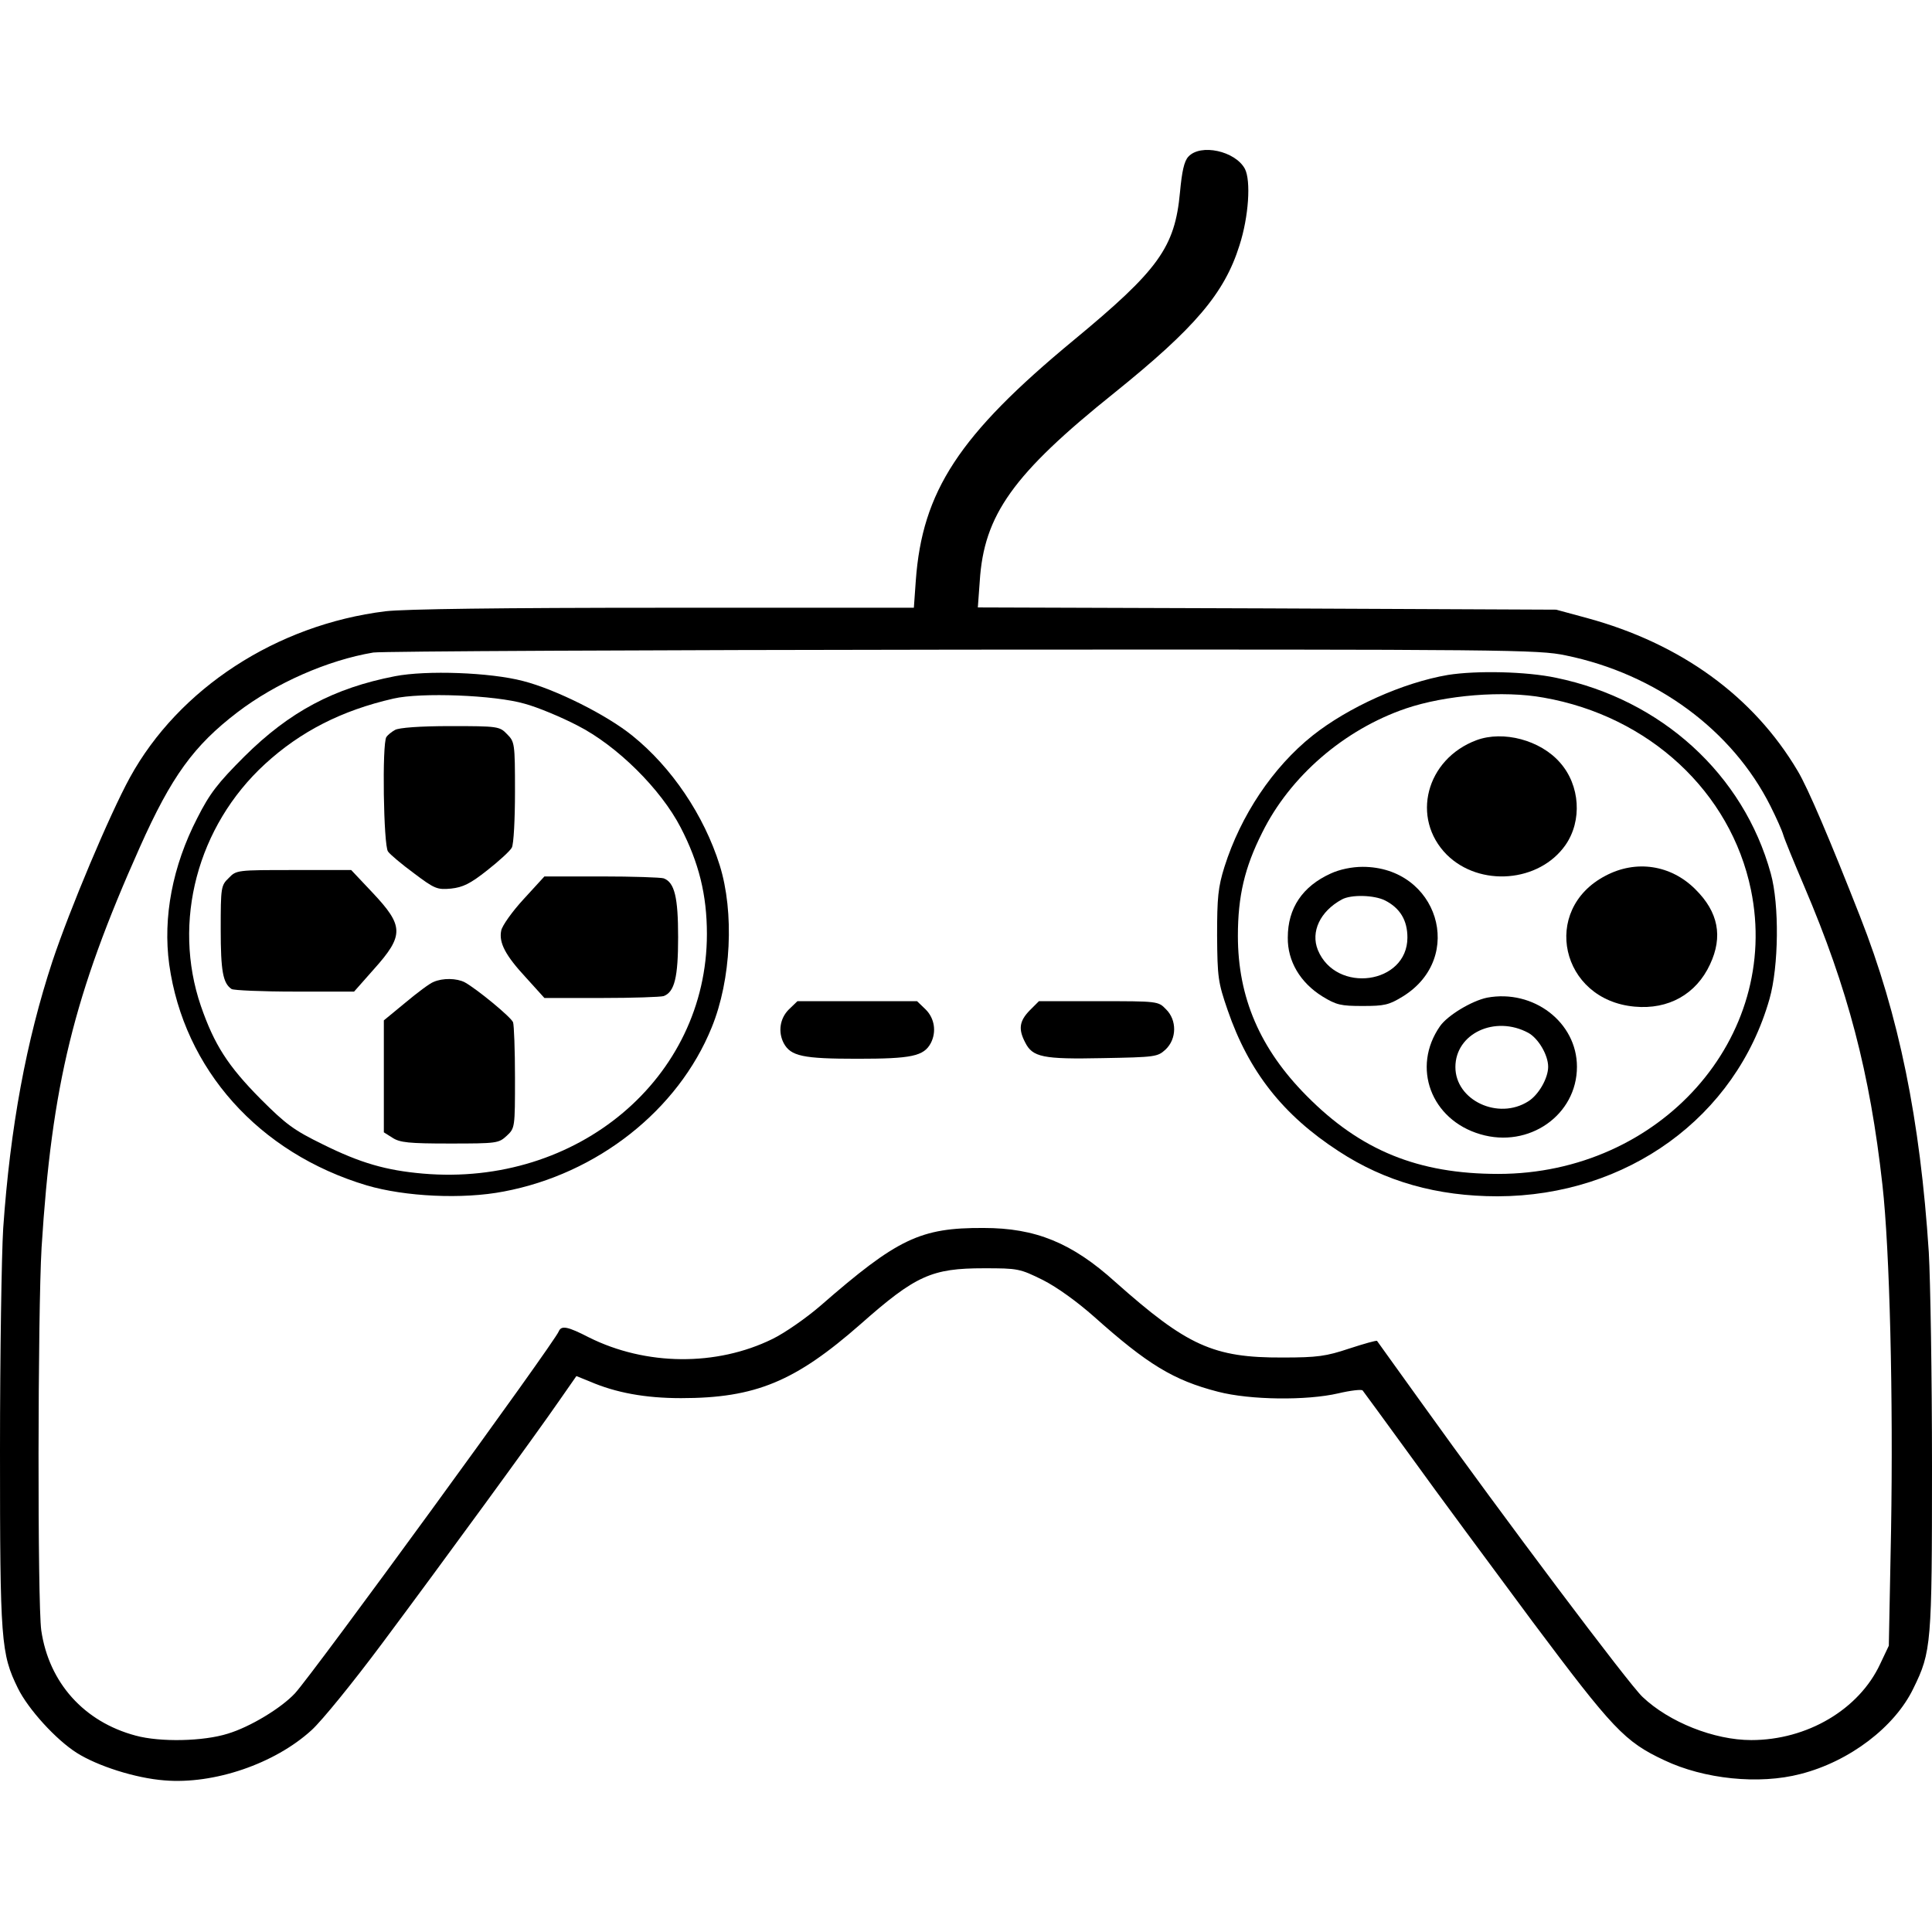
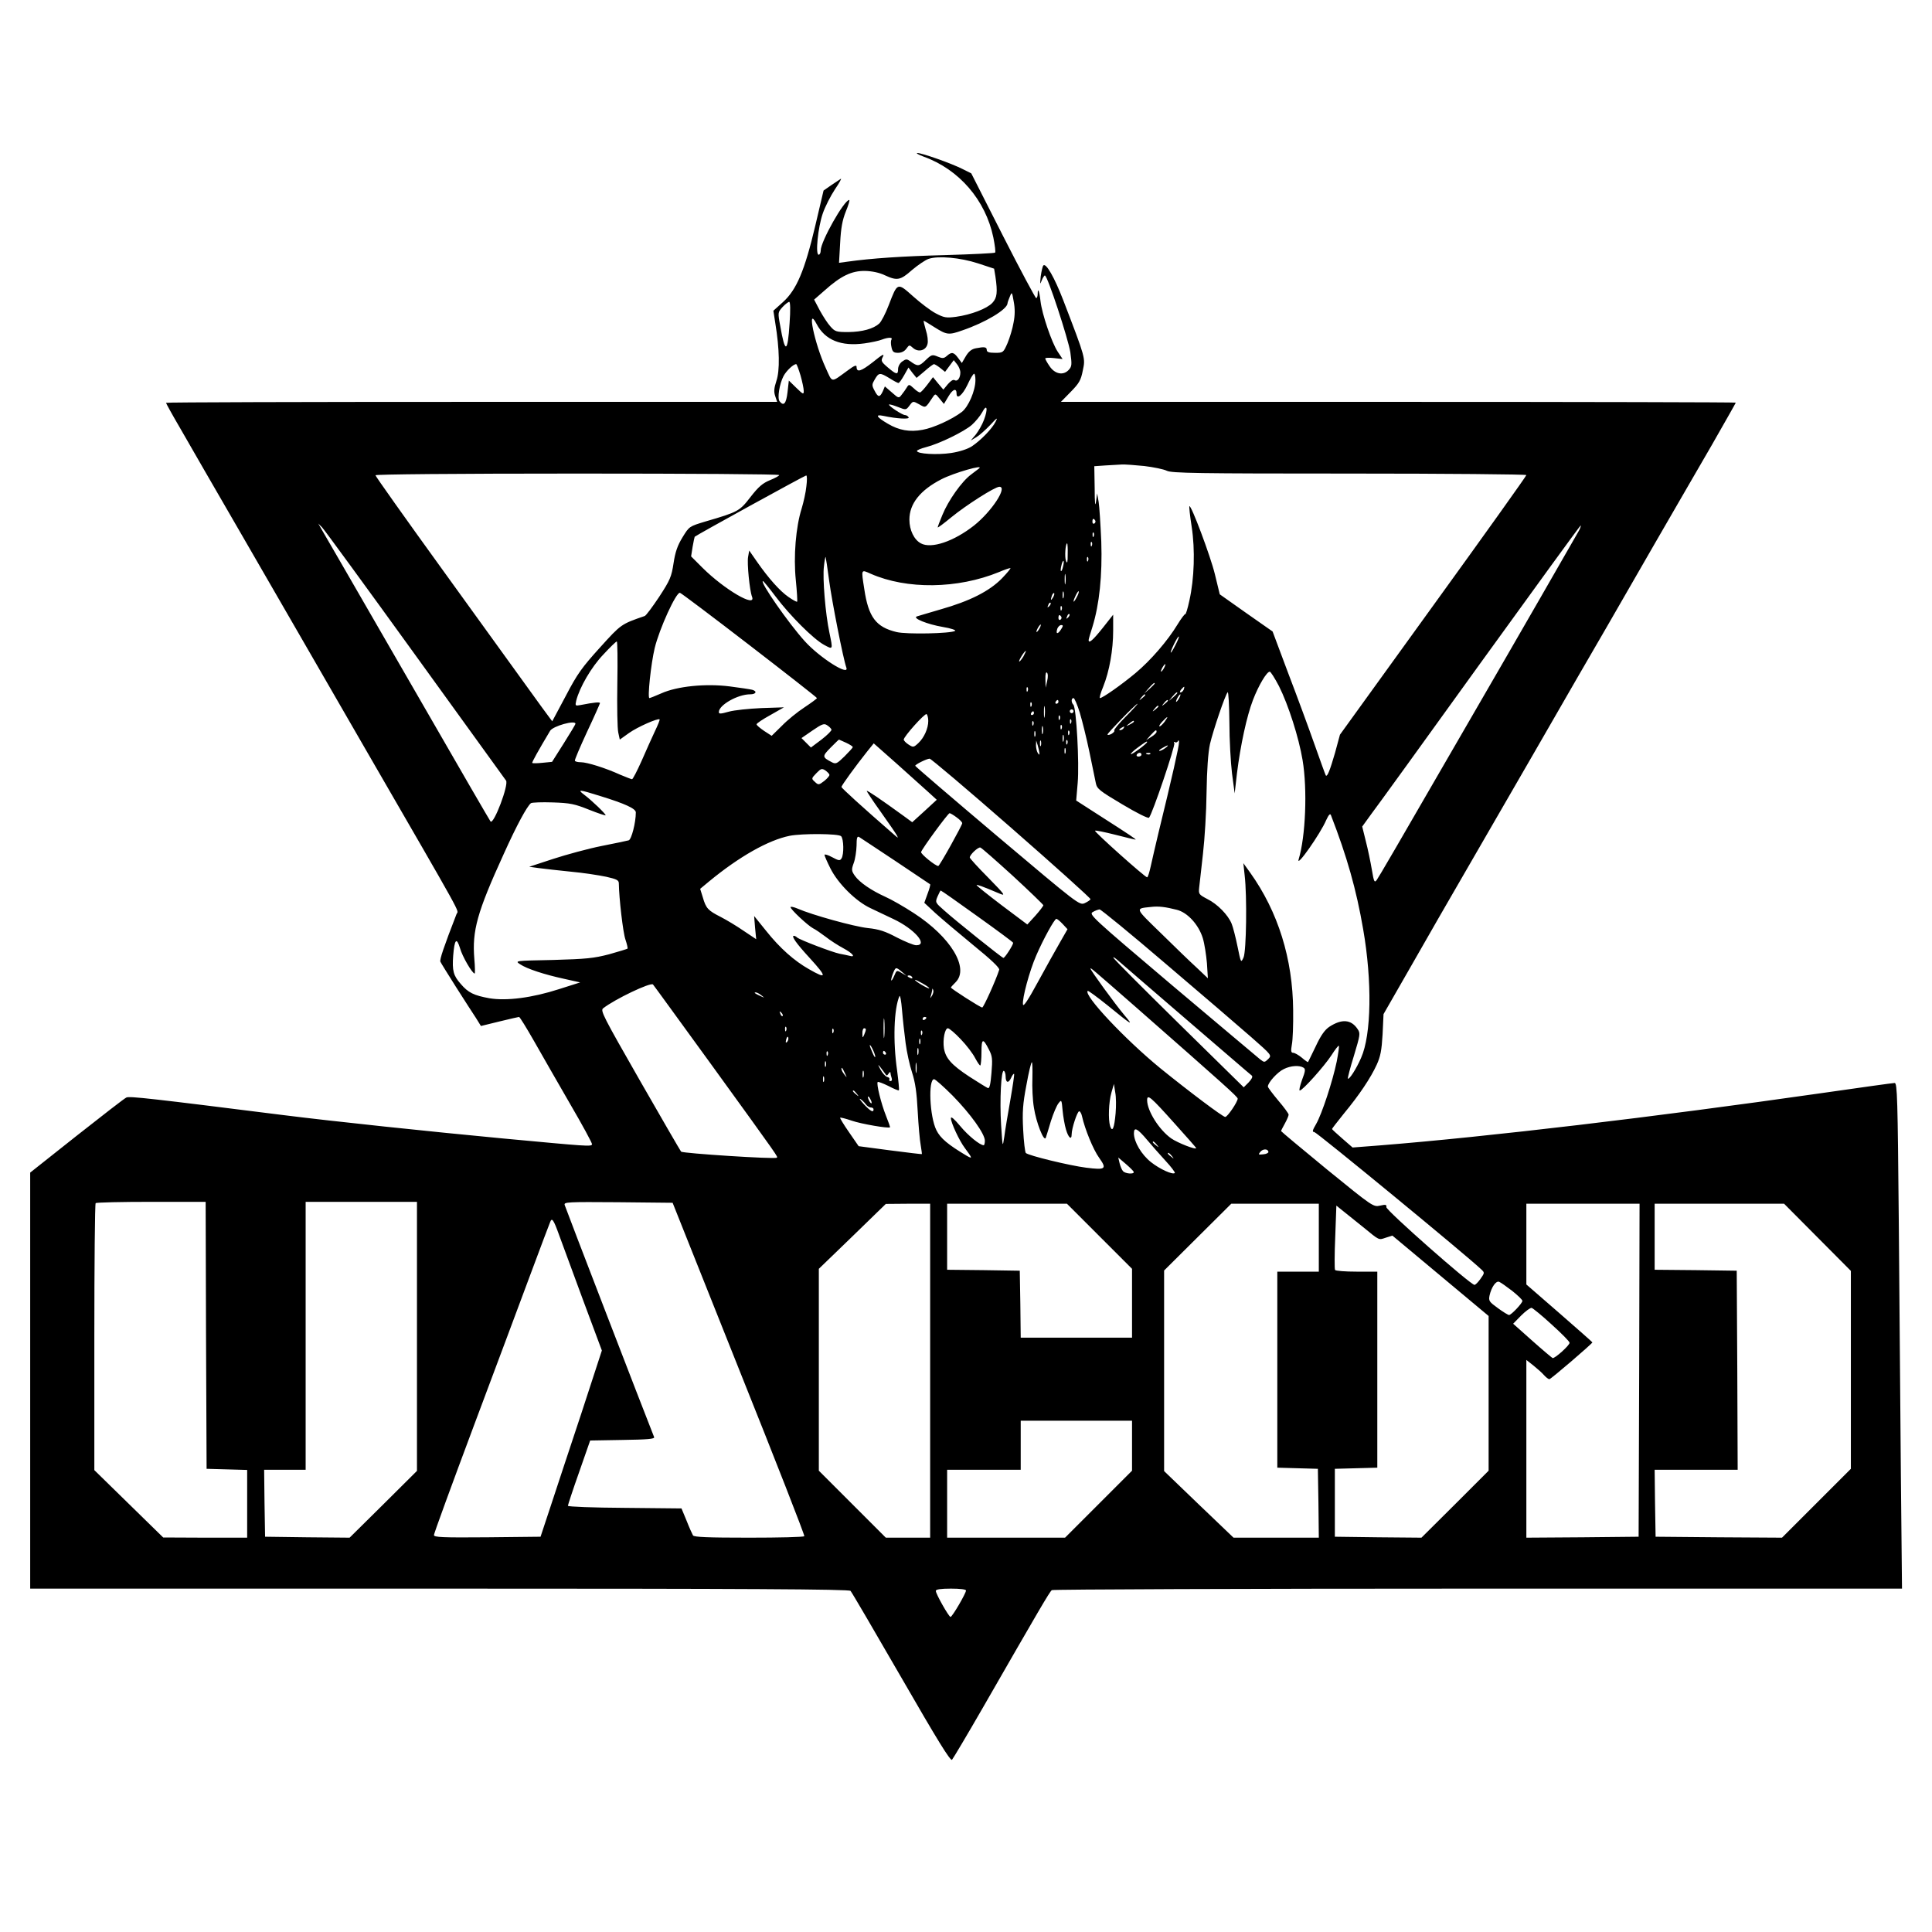
- <svg xmlns="http://www.w3.org/2000/svg" version="1.0" width="604pt" height="604pt" viewBox="0 0 604 604" preserveAspectRatio="xMidYMid meet">
-   <g transform="translate(0,604) scale(0.1,-0.1)" fill="#000000" stroke="none">
-     <path d="M3715 5550 c-13 -14 -20 -46 -26 -111 -16 -173 -67 -243 -333 -463 -358 -296 -473 -472 -493 -752 l-6 -84 -781 0 c-508 0 -812 -4 -871 -11 -340 -42 -646 -241 -799 -520 -64 -117 -188 -412 -242 -574 -82 -249 -132 -519 -154 -835 -5 -80 -10 -392 -10 -695 0 -597 3 -635 56 -743 32 -65 118 -160 184 -202 65 -41 183 -79 274 -86 155 -13 345 52 460 157 33 30 131 151 219 269 194 260 483 656 556 762 l53 76 42 -17 c81 -35 173 -52 285 -52 233 0 357 52 561 231 173 153 223 175 386 175 107 0 112 -1 185 -37 45 -23 107 -68 159 -114 167 -149 248 -199 388 -235 100 -26 277 -28 376 -5 38 9 73 13 76 9 4 -5 72 -98 152 -208 79 -110 251 -342 380 -516 250 -334 287 -374 411 -432 124 -59 296 -77 426 -43 153 39 295 147 353 268 56 114 58 138 58 693 0 281 -5 582 -10 670 -27 415 -93 740 -215 1050 -93 237 -163 402 -195 455 -138 233 -365 398 -659 478 l-96 26 -904 4 -904 3 6 82 c13 207 104 335 421 589 252 203 344 311 391 461 29 90 36 202 17 239 -30 56 -139 80 -177 38z m1180 -1559 c283 -58 521 -234 640 -471 18 -36 36 -76 40 -90 4 -14 34 -87 66 -162 136 -319 205 -582 244 -932 23 -203 34 -668 27 -1081 l-7 -360 -27 -57 c-66 -142 -228 -238 -403 -238 -116 0 -257 56 -340 135 -42 39 -435 562 -695 925 -73 102 -134 186 -135 188 -2 2 -41 -9 -87 -24 -72 -24 -99 -28 -208 -28 -217 -1 -299 37 -523 236 -136 123 -250 169 -412 169 -198 1 -269 -33 -511 -244 -43 -37 -110 -84 -149 -103 -175 -86 -396 -84 -574 5 -66 34 -86 38 -94 19 -14 -36 -767 -1069 -825 -1132 -43 -46 -140 -105 -210 -126 -76 -24 -211 -27 -288 -6 -161 43 -271 165 -295 329 -12 85 -11 994 1 1197 32 508 100 788 307 1251 99 222 169 318 305 422 119 91 282 163 425 187 26 4 856 8 1843 9 1714 1 1799 0 1885 -18z" />
-     <path d="M1235 3926 c-191 -37 -330 -111 -471 -251 -83 -83 -108 -115 -147 -192 -78 -151 -108 -311 -88 -458 46 -328 280 -590 618 -691 119 -35 299 -44 428 -19 292 55 545 254 650 513 61 149 71 360 25 507 -49 156 -150 306 -273 405 -80 65 -240 145 -342 171 -103 27 -302 34 -400 15z m405 -86 c41 -11 115 -42 165 -68 124 -63 261 -199 323 -319 57 -110 82 -211 82 -333 0 -450 -404 -791 -888 -749 -115 10 -195 33 -312 91 -92 45 -116 63 -195 142 -103 104 -145 170 -187 291 -90 263 -11 562 200 756 111 102 240 168 402 205 86 20 317 11 410 -16z" />
-     <path d="M1235 3758 c-11 -6 -23 -16 -27 -22 -14 -20 -9 -340 5 -358 6 -9 43 -40 81 -68 65 -49 73 -52 116 -48 37 4 60 15 113 57 37 29 72 61 77 71 6 10 10 89 10 175 0 152 -1 156 -25 180 -23 24 -28 25 -177 25 -95 0 -161 -5 -173 -12z" />
-     <path d="M715 3295 c-24 -23 -25 -29 -25 -160 0 -131 7 -169 34 -187 6 -4 95 -8 197 -8 l186 0 61 69 c96 107 95 136 -4 241 l-66 70 -180 0 c-177 0 -179 0 -203 -25z" />
-     <path d="M1637 3229 c-36 -39 -67 -83 -70 -98 -8 -38 13 -78 78 -148 l57 -63 178 0 c98 0 186 3 195 6 34 13 45 59 45 184 0 125 -11 171 -45 184 -9 3 -97 6 -195 6 l-178 0 -65 -71z" />
-     <path d="M1355 2970 c-11 -4 -50 -33 -87 -64 l-68 -56 0 -175 0 -175 27 -17 c23 -15 51 -18 179 -18 148 0 153 1 178 24 26 24 26 26 26 182 0 87 -3 164 -6 173 -6 16 -113 104 -151 125 -25 13 -69 14 -98 1z" />
-     <path d="M4527 3930 c-141 -24 -312 -101 -424 -190 -124 -99 -224 -249 -275 -410 -20 -64 -23 -96 -23 -215 1 -131 3 -146 33 -233 66 -192 173 -328 347 -441 145 -95 308 -141 497 -141 405 1 745 248 850 617 29 102 31 295 4 392 -85 310 -342 544 -671 612 -94 20 -249 23 -338 9z m299 -71 c330 -58 585 -295 648 -601 95 -462 -284 -888 -790 -888 -250 0 -430 73 -599 244 -146 147 -215 308 -215 500 0 124 21 214 76 323 87 176 256 322 449 388 124 42 305 57 431 34z" />
-     <path d="M4616 3726 c-158 -59 -206 -244 -93 -358 103 -102 289 -87 371 30 53 76 46 187 -17 258 -61 70 -177 101 -261 70z" />
-     <path d="M4160 3309 c-88 -40 -134 -108 -134 -200 -1 -74 39 -141 108 -184 44 -27 58 -30 126 -30 68 0 82 3 126 30 197 122 109 405 -126 405 -34 0 -72 -8 -100 -21z m170 -84 c47 -24 70 -62 70 -116 0 -146 -223 -177 -280 -39 -23 57 7 121 75 158 29 16 101 14 135 -3z" />
-     <path d="M5019 3302 c-203 -106 -140 -388 91 -409 106 -10 193 39 236 132 41 87 26 164 -46 235 -76 76 -185 93 -281 42z" />
-     <path d="M4649 2921 c-48 -10 -123 -55 -147 -89 -90 -129 -28 -293 126 -338 152 -45 302 60 302 211 0 139 -136 243 -281 216z m129 -110 c31 -17 62 -69 62 -106 0 -36 -30 -88 -62 -108 -94 -60 -228 3 -228 107 0 105 124 163 228 107z" />
-     <path d="M2466 2884 c-28 -28 -34 -70 -16 -105 22 -41 60 -49 230 -49 170 0 208 8 230 49 18 35 12 77 -16 105 l-27 26 -187 0 -187 0 -27 -26z" />
-     <path d="M3219 2881 c-32 -33 -36 -58 -14 -100 23 -46 55 -53 243 -49 165 3 171 4 196 27 35 33 36 92 1 126 -24 25 -26 25 -210 25 l-187 0 -29 -29z" />
+ <svg xmlns="http://www.w3.org/2000/svg" version="1.0" width="1024pt" height="1024pt" viewBox="0 0 1024 1024" preserveAspectRatio="xMidYMid meet">
+   <g transform="translate(0,1024) scale(0.1,-0.1)" fill="#000000" stroke="none">
+     <path d="M4895 9410 c189 -68 329 -231 370 -429 8 -41 13 -77 9 -80 -3 -3 -121 -9 -262 -13 -231 -6 -393 -17 -521 -35 l-44 -6 6 106 c4 79 12 121 30 166 14 34 22 61 18 61 -27 0 -151 -220 -151 -267 0 -13 -5 -23 -11 -23 -18 0 -4 144 22 219 12 35 41 92 64 127 24 35 38 61 31 56 -6 -4 -29 -19 -51 -34 l-40 -28 -44 -187 c-56 -237 -99 -339 -171 -404 l-51 -46 10 -64 c23 -140 25 -253 6 -308 -13 -40 -14 -58 -6 -81 l10 -30 -1620 0 c-890 0 -1619 -2 -1619 -5 0 -3 33 -63 74 -133 40 -70 191 -332 336 -582 144 -250 432 -747 638 -1105 545 -943 502 -865 492 -889 -69 -178 -90 -241 -86 -253 3 -7 41 -68 84 -136 43 -67 90 -141 105 -163 l26 -42 98 24 c54 13 101 24 104 24 4 0 39 -57 79 -127 40 -71 126 -220 191 -333 66 -113 118 -209 117 -215 -4 -13 -22 -11 -473 31 -382 36 -895 90 -1165 124 -692 87 -814 101 -830 93 -10 -4 -128 -96 -264 -203 l-246 -195 0 -1102 0 -1103 2168 0 c1634 0 2171 -3 2180 -12 6 -6 127 -213 269 -459 193 -335 261 -445 269 -436 6 7 80 131 164 277 296 515 354 615 365 622 5 4 1022 8 2258 8 l2248 0 -6 603 c-3 331 -8 934 -11 1340 -6 657 -8 737 -22 737 -9 0 -187 -25 -396 -55 -874 -125 -1757 -230 -2334 -276 l-143 -11 -54 47 c-30 26 -55 49 -55 51 0 3 29 39 63 82 82 99 142 189 174 259 20 44 26 76 31 161 l5 107 152 265 c83 146 196 342 250 435 54 94 231 400 393 680 161 281 336 582 387 670 51 88 169 293 262 455 94 162 227 393 297 513 69 121 126 221 126 223 0 2 -805 4 -1788 4 l-1789 0 52 53 c44 45 54 61 64 113 14 67 17 59 -104 374 -46 119 -91 198 -105 183 -4 -4 -10 -30 -14 -58 -4 -42 -4 -46 5 -22 6 15 14 27 17 27 14 0 124 -337 135 -407 9 -66 8 -75 -8 -93 -29 -32 -74 -23 -102 19 -13 19 -23 37 -23 41 0 4 21 5 46 2 l46 -5 -26 39 c-32 49 -83 199 -91 267 -6 54 -15 76 -15 39 0 -12 -4 -22 -8 -22 -4 0 -84 149 -176 330 l-168 331 -46 23 c-59 30 -218 86 -240 85 -9 0 6 -9 33 -19z m289 -566 l85 -28 7 -42 c12 -83 9 -112 -16 -139 -29 -31 -113 -63 -192 -74 -53 -7 -64 -5 -108 18 -27 14 -81 55 -120 90 -84 75 -83 75 -129 -45 -17 -45 -40 -89 -51 -99 -31 -28 -90 -44 -163 -45 -64 0 -71 2 -95 29 -15 16 -40 55 -57 86 l-30 57 55 48 c87 78 144 105 215 104 38 -1 76 -9 105 -23 65 -30 82 -27 144 28 31 26 70 53 88 59 51 17 167 7 262 -24z m188 -314 c-5 -31 -20 -80 -32 -109 -22 -50 -23 -51 -66 -51 -32 0 -44 4 -44 15 0 16 -12 18 -58 9 -22 -4 -38 -17 -53 -42 l-21 -36 -20 27 c-23 31 -34 33 -59 11 -16 -14 -23 -15 -49 -4 -29 12 -33 11 -65 -20 -34 -33 -42 -33 -80 -5 -19 13 -23 13 -43 -1 -12 -8 -22 -26 -22 -40 0 -32 -9 -30 -55 9 -35 30 -37 35 -25 57 9 18 -5 10 -53 -29 -64 -50 -87 -57 -87 -25 0 11 -13 6 -45 -18 -94 -68 -81 -70 -119 13 -59 128 -102 335 -48 232 45 -86 130 -120 254 -103 36 5 78 14 92 20 35 13 59 13 51 0 -4 -6 -4 -24 0 -40 5 -25 12 -30 35 -30 18 0 34 8 44 22 15 21 16 21 35 4 28 -25 69 -14 77 21 4 15 0 47 -9 74 -8 27 -13 49 -11 49 2 0 28 -16 58 -35 64 -40 74 -42 147 -16 123 42 237 111 239 143 0 4 5 19 12 35 11 28 12 27 21 -26 7 -36 7 -72 -1 -111z m-1187 -2 c-10 -161 -24 -165 -50 -13 -13 69 -12 70 13 98 14 15 30 27 35 27 6 0 7 -44 2 -112z m905 -262 c0 -29 -15 -50 -30 -41 -8 5 -21 -4 -36 -21 l-24 -29 -28 33 -27 33 -30 -40 c-17 -22 -34 -41 -39 -41 -6 0 -21 10 -34 23 -23 21 -25 21 -36 3 -6 -10 -18 -27 -27 -38 -15 -20 -16 -20 -52 12 l-37 32 -11 -26 c-16 -34 -25 -33 -44 4 -15 28 -14 33 2 60 21 36 27 36 78 5 22 -14 43 -25 47 -25 4 0 17 18 30 41 l23 41 21 -28 22 -27 43 36 c23 21 46 37 49 37 4 0 19 -9 33 -20 l26 -21 23 31 23 31 17 -21 c10 -12 18 -32 18 -44z m-847 -16 c9 -32 17 -69 17 -82 0 -20 -3 -19 -39 16 l-40 39 -7 -62 c-7 -60 -20 -76 -42 -48 -13 16 -1 92 21 134 15 28 52 63 67 63 3 0 13 -27 23 -60z m927 -25 c0 -55 -37 -142 -73 -169 -53 -40 -150 -84 -207 -94 -68 -13 -125 -3 -184 32 -60 35 -70 51 -25 42 74 -16 142 -19 135 -8 -4 7 -13 12 -19 12 -15 0 -90 50 -85 56 3 2 24 -4 47 -13 43 -17 43 -17 62 8 18 24 18 24 51 6 35 -20 32 -22 72 38 14 20 14 19 36 -8 l23 -28 24 40 c23 39 43 46 43 15 0 -34 31 -9 57 45 15 33 31 60 36 60 4 1 7 -15 7 -34z m45 -211 c-9 -25 -29 -59 -43 -77 l-27 -32 30 18 c17 10 50 40 74 65 36 39 41 42 28 17 -19 -38 -78 -98 -125 -130 -23 -15 -65 -29 -111 -36 -73 -11 -181 -5 -181 11 0 4 21 13 48 20 68 17 202 82 243 118 19 17 44 47 55 67 25 48 32 19 9 -41z m850 -244 c49 -6 103 -17 119 -25 25 -13 163 -15 968 -15 516 0 938 -4 938 -8 0 -5 -222 -316 -494 -692 l-494 -684 -26 -96 c-27 -93 -41 -129 -49 -120 -2 3 -29 77 -60 165 -31 88 -94 259 -140 379 l-82 219 -140 98 -140 99 -26 107 c-23 95 -126 369 -135 360 -2 -2 3 -51 12 -108 19 -123 14 -276 -12 -392 -9 -42 -19 -75 -22 -72 -2 2 -21 -22 -41 -55 -52 -86 -142 -190 -222 -257 -73 -61 -175 -133 -189 -133 -4 0 3 27 17 60 33 82 53 195 53 297 l0 85 -56 -71 c-52 -65 -74 -84 -74 -63 0 4 9 35 20 69 37 120 53 273 47 453 -4 91 -10 185 -14 210 l-8 45 -6 -45 c-4 -30 -7 -5 -7 72 l-2 117 58 4 c31 2 71 4 87 5 17 1 70 -3 120 -8z m-876 -13 c-2 -2 -21 -16 -42 -32 -50 -37 -121 -138 -152 -214 -14 -33 -25 -63 -25 -66 0 -4 33 21 73 54 77 63 230 161 254 161 45 0 -41 -131 -134 -205 -108 -85 -227 -125 -282 -95 -36 19 -61 70 -61 126 0 84 57 156 170 214 66 34 230 81 199 57z m-1059 -35 c0 -4 -22 -16 -49 -27 -39 -16 -61 -35 -103 -89 -58 -75 -64 -79 -239 -130 -86 -26 -86 -26 -121 -83 -27 -44 -39 -78 -48 -138 -11 -72 -18 -89 -76 -178 -36 -54 -70 -100 -77 -102 -125 -43 -125 -43 -237 -167 -95 -105 -120 -139 -181 -256 l-72 -135 -18 24 c-10 13 -61 83 -112 154 -52 72 -254 352 -450 623 -196 271 -357 498 -357 503 0 5 416 9 1070 9 589 0 1070 -3 1070 -8z m144 -59 c-3 -32 -15 -85 -25 -118 -31 -98 -44 -254 -31 -380 6 -60 9 -111 7 -114 -3 -2 -23 9 -46 25 -45 31 -105 98 -167 187 l-41 59 -6 -34 c-6 -33 8 -178 21 -211 23 -61 -146 38 -262 153 l-61 61 8 51 c5 28 10 52 11 53 9 9 584 325 591 325 5 0 5 -26 1 -57z m1531 -182 c3 -5 1 -12 -5 -16 -5 -3 -10 1 -10 9 0 18 6 21 15 7z m-3605 -711 c260 -360 477 -660 482 -667 16 -21 -65 -235 -82 -217 -4 5 -162 277 -350 604 -189 327 -384 665 -433 750 -49 85 -99 171 -110 190 l-20 35 20 -20 c11 -11 233 -315 493 -675z m6169 658 c-11 -20 -335 -584 -584 -1013 -398 -689 -476 -822 -488 -839 -12 -16 -15 -11 -26 55 -7 41 -21 109 -32 151 l-19 77 47 65 c27 35 287 395 578 799 292 404 531 733 533 732 2 -2 -2 -14 -9 -27z m-2572 -30 c-3 -8 -6 -5 -6 6 -1 11 2 17 5 13 3 -3 4 -12 1 -19z m-10 -50 c-3 -8 -6 -5 -6 6 -1 11 2 17 5 13 3 -3 4 -12 1 -19z m-128 -45 c0 -44 -2 -53 -9 -36 -8 20 -3 93 6 93 2 0 4 -26 3 -57z m-1264 -143 c14 -105 74 -412 91 -459 16 -47 -143 54 -221 141 -86 95 -241 318 -221 318 3 0 33 -37 67 -82 76 -101 200 -225 257 -256 48 -26 47 -27 28 65 -21 98 -37 289 -29 351 3 29 7 51 9 50 1 -2 10 -59 19 -128z m1372 108 c-3 -8 -6 -5 -6 6 -1 11 2 17 5 13 3 -3 4 -12 1 -19z m-133 -32 c-3 -15 -8 -25 -11 -23 -2 3 -1 17 3 31 3 15 8 25 11 23 2 -3 1 -17 -3 -31z m-324 -62 c-67 -68 -170 -120 -325 -164 -60 -18 -117 -34 -125 -37 -27 -9 55 -42 137 -56 43 -7 72 -17 65 -21 -24 -14 -256 -19 -310 -6 -109 26 -149 79 -171 227 -17 109 -18 105 34 82 191 -84 460 -81 680 9 28 12 54 21 60 21 5 1 -15 -24 -45 -55z m337 -26 c-2 -13 -4 -3 -4 22 0 25 2 35 4 23 2 -13 2 -33 0 -45z m-10 -75 c-3 -10 -5 -4 -5 12 0 17 2 24 5 18 2 -7 2 -21 0 -30z m69 0 c-8 -15 -15 -25 -16 -21 0 12 23 58 27 54 3 -2 -2 -17 -11 -33z m-1733 -253 c196 -151 357 -277 357 -280 0 -3 -30 -25 -66 -49 -37 -24 -91 -68 -120 -98 l-54 -53 -40 26 c-22 15 -40 30 -40 35 0 5 33 27 73 49 l72 41 -120 -4 c-66 -3 -144 -11 -172 -19 -43 -12 -53 -13 -53 -2 0 37 100 94 166 94 31 0 39 16 11 24 -12 3 -66 11 -120 18 -127 16 -278 1 -362 -37 -32 -14 -60 -25 -63 -25 -11 0 8 181 28 265 25 103 114 298 134 293 7 -2 173 -127 369 -278z m1608 253 c-12 -20 -14 -14 -5 12 4 9 9 14 11 11 3 -2 0 -13 -6 -23z m-20 -46 c-10 -9 -11 -8 -5 6 3 10 9 15 12 12 3 -3 0 -11 -7 -18z m66 -19 c-3 -8 -6 -5 -6 6 -1 11 2 17 5 13 3 -3 4 -12 1 -19z m34 -41 c-10 -9 -11 -8 -5 6 3 10 9 15 12 12 3 -3 0 -11 -7 -18z m-36 4 c3 -5 1 -12 -5 -16 -5 -3 -10 1 -10 9 0 18 6 21 15 7z m-115 -61 c-6 -11 -13 -20 -16 -20 -2 0 0 9 6 20 6 11 13 20 16 20 2 0 0 -9 -6 -20z m113 -7 c-18 -27 -28 -24 -19 5 4 10 13 19 20 19 12 0 12 -4 -1 -24z m607 -82 c-28 -56 -35 -52 -8 4 12 24 23 43 26 41 2 -2 -6 -22 -18 -45z m-2958 -203 c-2 -123 0 -240 5 -261 l8 -37 49 35 c45 32 154 80 162 72 2 -2 -9 -30 -25 -63 -15 -32 -47 -103 -70 -156 -24 -54 -47 -98 -51 -98 -4 0 -32 11 -63 24 -79 36 -176 66 -208 66 -15 0 -30 3 -32 8 -2 4 27 72 64 152 38 80 68 149 69 153 0 7 -27 5 -104 -10 -27 -5 -28 -4 -22 23 18 71 80 178 143 244 36 39 68 70 72 70 4 0 5 -100 3 -222z m2152 142 c-10 -16 -20 -28 -22 -26 -4 5 28 56 35 56 2 0 -4 -13 -13 -30z m746 -60 c-6 -11 -13 -20 -16 -20 -2 0 0 9 6 20 6 11 13 20 16 20 2 0 0 -9 -6 -20z m-620 -70 l-8 -35 -1 45 c-1 27 3 40 8 35 6 -6 6 -25 1 -45z m1229 -27 c50 -100 105 -272 125 -392 26 -155 16 -405 -21 -526 -14 -48 116 137 146 208 13 28 21 37 25 27 85 -219 135 -395 171 -605 48 -275 44 -559 -11 -682 -24 -56 -63 -117 -70 -110 -2 2 12 57 32 121 33 110 35 119 20 141 -34 52 -84 56 -150 13 -24 -16 -45 -45 -72 -103 -21 -44 -40 -82 -41 -84 -1 -2 -16 8 -33 23 -17 14 -38 26 -46 26 -11 0 -13 9 -7 43 5 23 8 105 7 182 -2 273 -80 523 -228 730 l-36 50 7 -65 c13 -111 9 -401 -6 -435 -14 -30 -14 -29 -32 59 -10 49 -24 103 -31 120 -19 47 -76 105 -129 131 -45 24 -47 26 -43 62 2 21 12 101 20 178 9 77 18 223 19 325 2 121 8 209 18 256 17 73 81 262 94 275 4 4 8 -67 9 -159 0 -92 7 -214 14 -272 l14 -105 12 105 c19 152 52 304 85 390 30 78 73 150 89 150 5 0 27 -35 49 -77z m-659 14 c0 -2 -12 -14 -27 -28 l-28 -24 24 28 c23 25 31 32 31 24z m-673 -39 c-3 -8 -6 -5 -6 6 -1 11 2 17 5 13 3 -3 4 -12 1 -19z m827 7 c-4 -8 -11 -15 -16 -15 -6 0 -5 6 2 15 7 8 14 15 16 15 2 0 1 -7 -2 -15z m-34 -18 c0 -2 -10 -12 -22 -23 l-23 -19 19 23 c18 21 26 27 26 19z m-170 -11 c0 -2 -8 -10 -17 -17 -16 -13 -17 -12 -4 4 13 16 21 21 21 13z m180 -16 c-6 -11 -13 -20 -16 -20 -2 0 0 9 6 20 6 11 13 20 16 20 2 0 0 -9 -6 -20z m-527 -77 c13 -43 36 -136 51 -208 15 -71 30 -146 34 -165 6 -31 19 -41 140 -113 77 -46 137 -76 142 -71 17 17 141 384 134 395 -4 7 -3 9 4 5 5 -3 13 0 15 6 3 7 6 4 6 -6 1 -18 -38 -191 -109 -481 -16 -66 -34 -146 -41 -177 -7 -32 -15 -58 -19 -58 -11 0 -282 242 -276 247 2 3 50 -7 106 -21 55 -14 104 -26 108 -26 7 0 -21 19 -213 142 l-101 65 8 94 c9 103 -7 398 -23 414 -12 12 -12 35 1 35 5 0 20 -35 33 -77z m-113 57 c0 -5 -5 -10 -11 -10 -5 0 -7 5 -4 10 3 6 8 10 11 10 2 0 4 -4 4 -10z m580 6 c0 -2 -8 -10 -17 -17 -16 -13 -17 -12 -4 4 13 16 21 21 21 13z m-723 -28 c-3 -8 -6 -5 -6 6 -1 11 2 17 5 13 3 -3 4 -12 1 -19z m70 -55 c-2 -16 -4 -5 -4 22 0 28 2 40 4 28 2 -13 2 -35 0 -50z m430 -1 c-37 -37 -65 -71 -61 -74 3 -4 -4 -11 -15 -18 -12 -6 -21 -7 -21 -3 0 8 151 163 159 163 3 0 -25 -31 -62 -68z m173 54 c0 -2 -8 -10 -17 -17 -16 -13 -17 -12 -4 4 13 16 21 21 21 13z m-450 -26 c0 -5 -4 -10 -10 -10 -5 0 -10 5 -10 10 0 6 5 10 10 10 6 0 10 -4 10 -10z m-210 -10 c0 -5 -5 -10 -11 -10 -5 0 -7 5 -4 10 3 6 8 10 11 10 2 0 4 -4 4 -10z m-560 -41 c0 -40 -22 -89 -53 -118 -25 -23 -27 -23 -52 -7 -14 9 -25 21 -25 26 0 16 111 140 121 135 5 -4 9 -20 9 -36z m697 9 c-3 -8 -6 -5 -6 6 -1 11 2 17 5 13 3 -3 4 -12 1 -19z m556 -13 c-10 -13 -22 -25 -27 -25 -5 0 1 11 14 25 30 32 36 32 13 0z m-496 -7 c-3 -8 -6 -5 -6 6 -1 11 2 17 5 13 3 -3 4 -12 1 -19z m-200 -10 c-3 -8 -6 -5 -6 6 -1 11 2 17 5 13 3 -3 4 -12 1 -19z m533 17 c0 -2 -10 -9 -22 -15 -22 -11 -22 -10 -4 4 21 17 26 19 26 11z m-2960 -11 c0 -4 -28 -50 -62 -104 l-62 -98 -51 -5 c-27 -3 -52 -3 -54 -1 -3 3 34 69 95 171 16 25 134 58 134 37z m1357 -31 c2 -5 -22 -29 -53 -53 l-56 -42 -25 25 -25 25 58 40 c51 35 62 39 78 28 11 -7 21 -17 23 -23z m1120 -20 c-3 -10 -5 -2 -5 17 0 19 2 27 5 18 2 -10 2 -26 0 -35z m100 25 c-3 -8 -6 -5 -6 6 -1 11 2 17 5 13 3 -3 4 -12 1 -19z m328 2 c-3 -5 -12 -10 -18 -10 -7 0 -6 4 3 10 19 12 23 12 15 0z m-468 -42 c-3 -7 -5 -2 -5 12 0 14 2 19 5 13 2 -7 2 -19 0 -25z m180 10 c-3 -8 -6 -5 -6 6 -1 11 2 17 5 13 3 -3 4 -12 1 -19z m463 13 c0 -5 -12 -17 -27 -26 l-28 -18 24 27 c26 28 31 31 31 17z m-493 -48 c-3 -10 -5 -4 -5 12 0 17 2 24 5 18 2 -7 2 -21 0 -30z m-1152 -10 c19 -9 35 -19 35 -23 0 -3 -20 -25 -44 -49 -40 -39 -46 -42 -67 -31 -52 27 -52 31 -7 77 23 23 43 43 45 43 1 0 18 -8 38 -17z m1032 -15 c-3 -7 -5 -2 -5 12 0 14 2 19 5 13 2 -7 2 -19 0 -25z m140 10 c-3 -8 -6 -5 -6 6 -1 11 2 17 5 13 3 -3 4 -12 1 -19z m-148 -48 c1 -13 0 -13 -9 0 -5 8 -9 26 -9 40 l1 25 8 -25 c4 -14 8 -32 9 -40z m571 57 c0 -8 -82 -69 -86 -64 -3 2 14 19 38 36 41 30 48 34 48 28z m-1161 -264 l46 -42 -65 -60 -65 -59 -45 33 c-127 92 -192 136 -196 133 -1 -2 31 -51 72 -108 41 -58 80 -114 86 -125 10 -19 10 -19 -13 1 -169 147 -279 247 -279 253 0 8 75 111 137 189 l34 42 121 -107 c67 -60 142 -127 167 -150z m1257 232 c-11 -8 -25 -15 -30 -15 -6 1 0 7 14 15 32 19 40 18 16 0z m-529 -27 c-3 -7 -5 -2 -5 12 0 14 2 19 5 13 2 -7 2 -19 0 -25z m403 -8 c0 -5 -7 -10 -16 -10 -8 0 -12 5 -9 10 3 6 10 10 16 10 5 0 9 -4 9 -10z m47 4 c-3 -3 -12 -4 -19 -1 -8 3 -5 6 6 6 11 1 17 -2 13 -5z m-736 -393 c231 -202 420 -372 419 -377 -2 -5 -16 -14 -31 -21 -28 -12 -35 -6 -463 355 -239 202 -435 370 -435 373 -1 7 60 37 76 38 6 1 202 -165 434 -368z m-965 283 c2 -5 -11 -20 -27 -33 -29 -22 -31 -23 -50 -5 -19 17 -19 18 8 46 24 25 29 26 47 15 11 -8 21 -18 22 -23z m-1215 -113 c133 -41 189 -67 189 -87 0 -54 -23 -144 -38 -148 -10 -3 -74 -16 -144 -30 -70 -14 -184 -45 -255 -68 l-128 -42 50 -7 c28 -4 104 -12 170 -19 66 -6 150 -19 188 -27 57 -13 67 -18 67 -36 1 -78 22 -260 35 -297 8 -24 13 -45 11 -48 -3 -2 -47 -16 -98 -30 -81 -21 -120 -25 -296 -30 -204 -4 -204 -4 -175 -23 36 -24 127 -54 233 -77 l85 -19 -110 -35 c-145 -47 -280 -64 -371 -49 -82 15 -112 29 -152 76 -39 44 -46 70 -40 150 7 87 18 99 36 40 12 -44 65 -135 78 -135 2 0 2 35 -2 78 -12 149 14 245 156 556 69 153 123 252 144 269 6 4 58 6 116 4 92 -3 116 -8 193 -39 48 -19 87 -32 87 -29 0 8 -75 80 -114 109 -38 29 -27 28 85 -7z m1889 -113 c17 -12 30 -26 30 -31 0 -11 -120 -227 -127 -227 -15 0 -94 64 -91 74 5 18 142 205 151 206 4 0 21 -10 37 -22z m-612 -100 c14 -14 16 -97 2 -118 -8 -13 -15 -12 -50 7 -22 12 -40 17 -40 12 0 -5 14 -37 31 -71 41 -82 136 -176 214 -212 33 -16 87 -41 120 -57 111 -52 187 -139 121 -139 -13 0 -59 19 -102 41 -62 33 -95 44 -154 50 -74 8 -297 70 -372 103 -21 9 -38 12 -38 8 0 -12 90 -96 119 -112 13 -6 43 -27 67 -45 24 -19 66 -46 94 -61 49 -26 68 -50 33 -40 -10 2 -34 8 -53 11 -39 8 -210 73 -225 86 -5 5 -13 9 -17 9 -16 0 13 -41 83 -117 94 -103 93 -115 -3 -60 -78 44 -154 111 -228 204 l-63 78 5 -62 6 -61 -66 44 c-36 25 -91 58 -122 74 -67 34 -78 45 -95 104 l-14 45 47 39 c160 132 314 219 427 242 66 13 259 12 273 -2z m287 -131 c99 -66 182 -122 185 -124 2 -2 -4 -25 -14 -51 l-17 -47 58 -54 c32 -29 122 -105 201 -170 95 -77 141 -121 138 -131 -17 -54 -83 -200 -90 -200 -10 0 -166 100 -166 106 0 2 11 14 25 28 74 74 -25 239 -221 366 -52 34 -120 73 -152 87 -75 34 -136 76 -161 111 -18 26 -19 32 -6 68 8 21 14 63 15 92 0 40 3 51 13 46 6 -4 93 -61 192 -127z m624 -80 c89 -82 161 -152 161 -155 0 -4 -19 -29 -42 -55 l-43 -47 -136 102 c-75 57 -135 105 -133 107 3 3 27 -5 119 -44 37 -16 34 -10 -57 83 -54 54 -98 103 -98 107 0 15 44 56 56 53 7 -2 84 -70 173 -151z m-189 -213 c105 -75 190 -138 190 -141 0 -12 -46 -83 -52 -80 -11 3 -254 198 -312 250 -49 43 -50 44 -37 75 8 18 15 32 17 32 3 0 90 -61 194 -136z m1057 34 c57 -14 116 -79 138 -150 9 -29 18 -89 22 -133 l5 -80 -58 55 c-33 30 -118 112 -190 183 -141 137 -139 131 -54 140 41 5 78 0 137 -15z m-54 -290 c188 -160 391 -334 450 -386 108 -95 108 -95 89 -115 -20 -19 -21 -19 -44 -1 -13 11 -223 187 -467 393 -424 359 -441 375 -419 387 13 8 29 13 36 14 7 0 167 -131 355 -292z m-551 215 l26 -28 -40 -70 c-22 -38 -75 -133 -117 -210 -52 -96 -77 -133 -79 -119 -5 32 35 179 70 259 37 86 97 195 107 195 4 0 19 -12 33 -27z m658 -508 c184 -158 339 -292 345 -296 6 -6 -1 -19 -17 -36 l-26 -26 -344 338 c-188 185 -345 342 -347 349 -2 6 9 -1 25 -15 16 -14 180 -156 364 -314z m-1510 254 l25 -21 -26 15 c-26 16 -27 15 -39 -14 -17 -39 -23 -32 -8 9 15 38 16 38 48 11z m1246 -192 c462 -406 534 -470 534 -480 0 -17 -54 -97 -66 -97 -13 0 -192 135 -344 258 -188 154 -408 388 -385 410 2 3 48 -31 102 -74 136 -111 144 -115 92 -54 -51 61 -179 237 -179 246 0 6 -2 8 246 -209z m-1191 163 c3 -6 -1 -7 -9 -4 -18 7 -21 14 -7 14 6 0 13 -4 16 -10z m90 -58 c-4 -5 -75 37 -75 44 0 3 18 -6 39 -18 22 -12 38 -24 36 -26z m-1153 -407 c367 -507 351 -485 345 -491 -8 -9 -498 23 -507 32 -4 5 -103 175 -219 378 -195 341 -210 370 -194 382 63 49 252 139 264 126 4 -4 143 -196 311 -427z m1168 368 c-11 -17 -11 -17 -6 0 3 10 6 24 7 30 0 9 2 9 5 0 3 -7 0 -20 -6 -30z m-904 1 c18 -14 18 -14 -6 -3 -31 14 -36 19 -24 19 6 0 19 -7 30 -16z m764 -253 c6 -46 21 -116 34 -155 17 -52 25 -107 30 -206 4 -74 11 -155 16 -180 4 -25 7 -46 6 -47 -1 -1 -77 8 -169 20 l-166 22 -51 74 c-28 40 -49 75 -47 77 2 2 30 -5 62 -16 49 -17 194 -42 202 -35 2 1 -8 28 -21 61 -26 65 -52 171 -44 179 3 3 28 -7 57 -21 28 -15 53 -25 55 -23 3 2 -2 49 -9 104 -23 158 -17 327 12 395 4 8 10 -25 14 -75 4 -49 13 -128 19 -174z m-652 144 c-3 -3 -9 2 -12 12 -6 14 -5 15 5 6 7 -7 10 -15 7 -18z m539 -107 c-2 -24 -4 -5 -4 42 0 47 2 66 4 43 2 -24 2 -62 0 -85z m223 98 c0 -3 -4 -8 -10 -11 -5 -3 -10 -1 -10 4 0 6 5 11 10 11 6 0 10 -2 10 -4z m-743 -68 c-3 -8 -6 -5 -6 6 -1 11 2 17 5 13 3 -3 4 -12 1 -19z m250 -10 c-3 -8 -6 -5 -6 6 -1 11 2 17 5 13 3 -3 4 -12 1 -19z m172 15 c0 -5 -4 -17 -9 -28 -8 -18 -9 -17 -9 8 -1 15 4 27 9 27 6 0 10 -3 9 -7z m503 -51 c31 -32 65 -77 77 -101 13 -24 25 -41 27 -38 3 3 6 35 6 71 0 73 8 75 39 14 19 -36 20 -51 14 -125 -5 -60 -10 -83 -19 -80 -7 3 -51 30 -99 61 -94 62 -125 97 -134 150 -7 46 5 106 21 106 7 0 38 -26 68 -58z m-205 26 c-3 -8 -6 -5 -6 6 -1 11 2 17 5 13 3 -3 4 -12 1 -19z m-715 -40 c-8 -8 -9 -4 -5 13 4 13 8 18 11 10 2 -7 -1 -18 -6 -23z m705 -10 c-3 -7 -5 -2 -5 12 0 14 2 19 5 13 2 -7 2 -19 0 -25z m-238 -68 c0 -8 -6 0 -14 19 -8 18 -15 36 -15 40 1 13 29 -45 29 -59z m2446 -26 c-22 -106 -79 -279 -109 -331 -20 -34 -22 -43 -10 -43 12 0 810 -656 886 -729 17 -16 17 -18 -5 -49 -12 -17 -26 -32 -32 -32 -21 0 -470 396 -467 412 2 13 -3 15 -33 8 -36 -8 -39 -6 -281 191 -134 110 -244 202 -244 204 0 3 9 20 20 40 11 20 20 41 20 47 0 6 -25 40 -55 75 -30 36 -55 69 -55 74 0 21 52 78 85 93 36 18 82 21 104 7 11 -7 10 -18 -8 -65 -11 -31 -17 -56 -12 -56 15 0 131 130 168 187 19 30 37 53 39 50 3 -2 -3 -40 -11 -83z m-2218 39 c-3 -10 -5 -4 -5 12 0 17 2 24 5 18 2 -7 2 -21 0 -30z m-480 -5 c-3 -8 -6 -5 -6 6 -1 11 2 17 5 13 3 -3 4 -12 1 -19z m308 12 c3 -5 1 -10 -4 -10 -6 0 -11 5 -11 10 0 6 2 10 4 10 3 0 8 -4 11 -10z m-318 -72 c-3 -7 -5 -2 -5 12 0 14 2 19 5 13 2 -7 2 -19 0 -25z m480 -30 c-2 -13 -4 -3 -4 22 0 25 2 35 4 23 2 -13 2 -33 0 -45z m615 -32 c-2 -46 1 -117 8 -157 12 -79 54 -185 63 -159 3 8 15 48 27 88 13 41 31 83 40 94 16 21 17 20 22 -38 3 -32 11 -78 18 -101 13 -44 30 -58 30 -25 0 31 30 122 40 122 5 0 12 -12 15 -27 15 -67 59 -176 91 -220 42 -59 34 -65 -69 -52 -87 11 -306 64 -320 78 -4 4 -11 60 -14 123 -5 93 -2 137 17 236 12 67 25 122 29 122 3 0 4 -38 3 -84z m-781 24 c8 -13 10 -13 19 0 5 9 10 10 10 3 0 -6 3 -18 6 -27 3 -9 1 -16 -6 -16 -6 0 -9 4 -6 9 3 5 -2 11 -12 13 -9 3 -25 20 -35 39 -15 27 -15 30 -2 14 9 -11 20 -27 26 -35z m-212 0 c11 -24 11 -24 -3 -6 -9 11 -16 24 -16 30 0 12 5 7 19 -24z m98 -17 c-3 -10 -5 -4 -5 12 0 17 2 24 5 18 2 -7 2 -21 0 -30z m753 2 c0 -34 15 -39 29 -8 6 14 14 24 16 21 2 -2 -7 -64 -20 -138 -13 -74 -28 -162 -32 -195 -9 -59 -9 -59 -17 63 -8 130 0 295 15 286 5 -3 9 -16 9 -29z m-963 -27 c-3 -7 -5 -2 -5 12 0 14 2 19 5 13 2 -7 2 -19 0 -25z m682 -75 c96 -98 171 -203 171 -239 0 -13 -3 -24 -6 -24 -20 0 -82 50 -125 102 -32 38 -49 53 -49 41 0 -23 45 -120 74 -158 40 -54 42 -59 10 -41 -99 59 -140 93 -161 136 -36 72 -44 270 -12 270 6 0 50 -39 98 -87z m864 -93 c-7 -79 -17 -104 -29 -69 -11 35 -8 127 7 179 l13 45 7 -45 c5 -25 5 -74 2 -110z m-1372 103 c13 -16 12 -17 -3 -4 -17 13 -22 21 -14 21 2 0 10 -8 17 -17z m79 -48 c0 -5 -5 -3 -10 5 -5 8 -10 20 -10 25 0 6 5 3 10 -5 5 -8 10 -19 10 -25z m1605 -109 c63 -70 115 -129 115 -131 0 -11 -97 27 -132 51 -64 45 -127 145 -128 202 0 35 17 21 145 -122z m-1637 102 c7 -10 20 -18 28 -18 8 0 14 -4 14 -10 0 -19 -16 -10 -51 27 -18 20 -27 32 -19 28 8 -5 21 -17 28 -27z m1493 -191 c24 -29 68 -78 97 -110 30 -32 51 -61 49 -64 -11 -11 -79 20 -126 57 -51 40 -91 108 -91 153 0 36 18 27 71 -36z m50 -24 c13 -16 12 -17 -3 -4 -10 7 -18 15 -18 17 0 8 8 3 21 -13z m592 -38 c1 -5 -11 -12 -27 -13 -27 -3 -28 -2 -16 13 14 17 40 17 43 0z m-512 -22 c13 -16 12 -17 -3 -4 -10 7 -18 15 -18 17 0 8 8 3 21 -13z m-202 -85 c2 -13 -46 -9 -57 5 -6 6 -14 26 -18 42 l-7 30 41 -35 c22 -19 41 -38 41 -42z m-4917 -865 l3 -708 108 -3 107 -3 0 -179 0 -180 -222 0 -223 1 -182 178 -183 179 0 704 c0 388 3 708 7 711 3 4 136 7 295 7 l288 0 2 -707z m1118 -6 l0 -713 -178 -177 -179 -177 -224 2 -224 3 -3 178 -2 177 110 0 110 0 0 710 0 710 295 0 295 0 0 -713z m1706 -172 c194 -484 350 -883 347 -887 -2 -5 -134 -8 -293 -8 -219 0 -291 3 -297 12 -4 7 -20 42 -34 78 l-27 65 -301 3 c-165 1 -301 6 -301 11 0 4 26 84 59 177 l59 169 172 3 c131 2 171 5 167 15 -53 133 -470 1215 -474 1230 -5 16 11 17 283 15 l289 -3 351 -880z m1014 -10 l0 -885 -118 0 -117 0 -178 178 -177 177 0 535 0 535 178 172 177 172 118 1 117 0 0 -885z m897 713 l173 -173 0 -182 0 -183 -295 0 -295 0 -2 178 -3 177 -192 3 -193 2 0 175 0 175 317 0 318 0 172 -172z m1163 -8 l0 -180 -110 0 -110 0 0 -520 0 -519 108 -3 107 -3 3 -182 2 -183 -226 0 -226 0 -184 176 -184 177 0 531 0 532 178 177 178 177 232 0 232 0 0 -180z m1698 -702 l-3 -883 -297 -3 -298 -2 0 471 0 471 38 -30 c20 -16 46 -39 56 -51 11 -12 23 -21 28 -21 8 0 228 189 228 195 0 2 -79 71 -175 155 l-175 152 0 214 0 214 300 0 300 0 -2 -882z m945 704 l177 -178 0 -525 0 -524 -183 -183 -182 -182 -335 2 -335 3 -3 178 -2 177 220 0 220 0 -2 528 -3 527 -217 3 -218 2 0 175 0 175 343 0 343 0 177 -178z m-2408 54 c88 -72 81 -69 120 -56 l35 11 255 -213 255 -213 0 -410 0 -410 -178 -178 -178 -177 -229 2 -230 3 0 180 0 180 113 3 112 3 0 519 0 520 -109 0 c-61 0 -112 4 -115 9 -3 5 -3 84 1 175 l6 166 46 -37 c25 -20 69 -55 96 -77z m-4262 -41 c14 -38 71 -192 126 -342 l101 -271 -109 -334 c-61 -183 -134 -405 -163 -493 l-53 -160 -282 -3 c-239 -2 -283 0 -283 12 0 8 95 268 211 578 116 309 253 676 304 813 51 138 97 258 101 268 9 25 18 13 47 -68z m5052 -297 c30 -24 54 -47 54 -53 1 -11 -59 -75 -71 -75 -4 0 -31 16 -58 36 -47 34 -51 39 -45 68 10 44 34 79 51 72 8 -3 39 -25 69 -48z m209 -178 c52 -47 95 -90 95 -97 1 -13 -79 -85 -90 -81 -4 2 -53 43 -108 92 l-101 90 42 43 c24 24 49 42 56 41 7 -2 55 -41 106 -88z m-2224 -642 l0 -133 -177 -177 -178 -178 -312 0 -313 0 0 180 0 180 195 0 195 0 0 130 0 130 295 0 295 0 0 -132z m-880 -768 c0 -15 -73 -140 -82 -140 -9 0 -78 122 -78 138 0 8 26 12 80 12 49 0 80 -4 80 -10z" />
  </g>
</svg>
